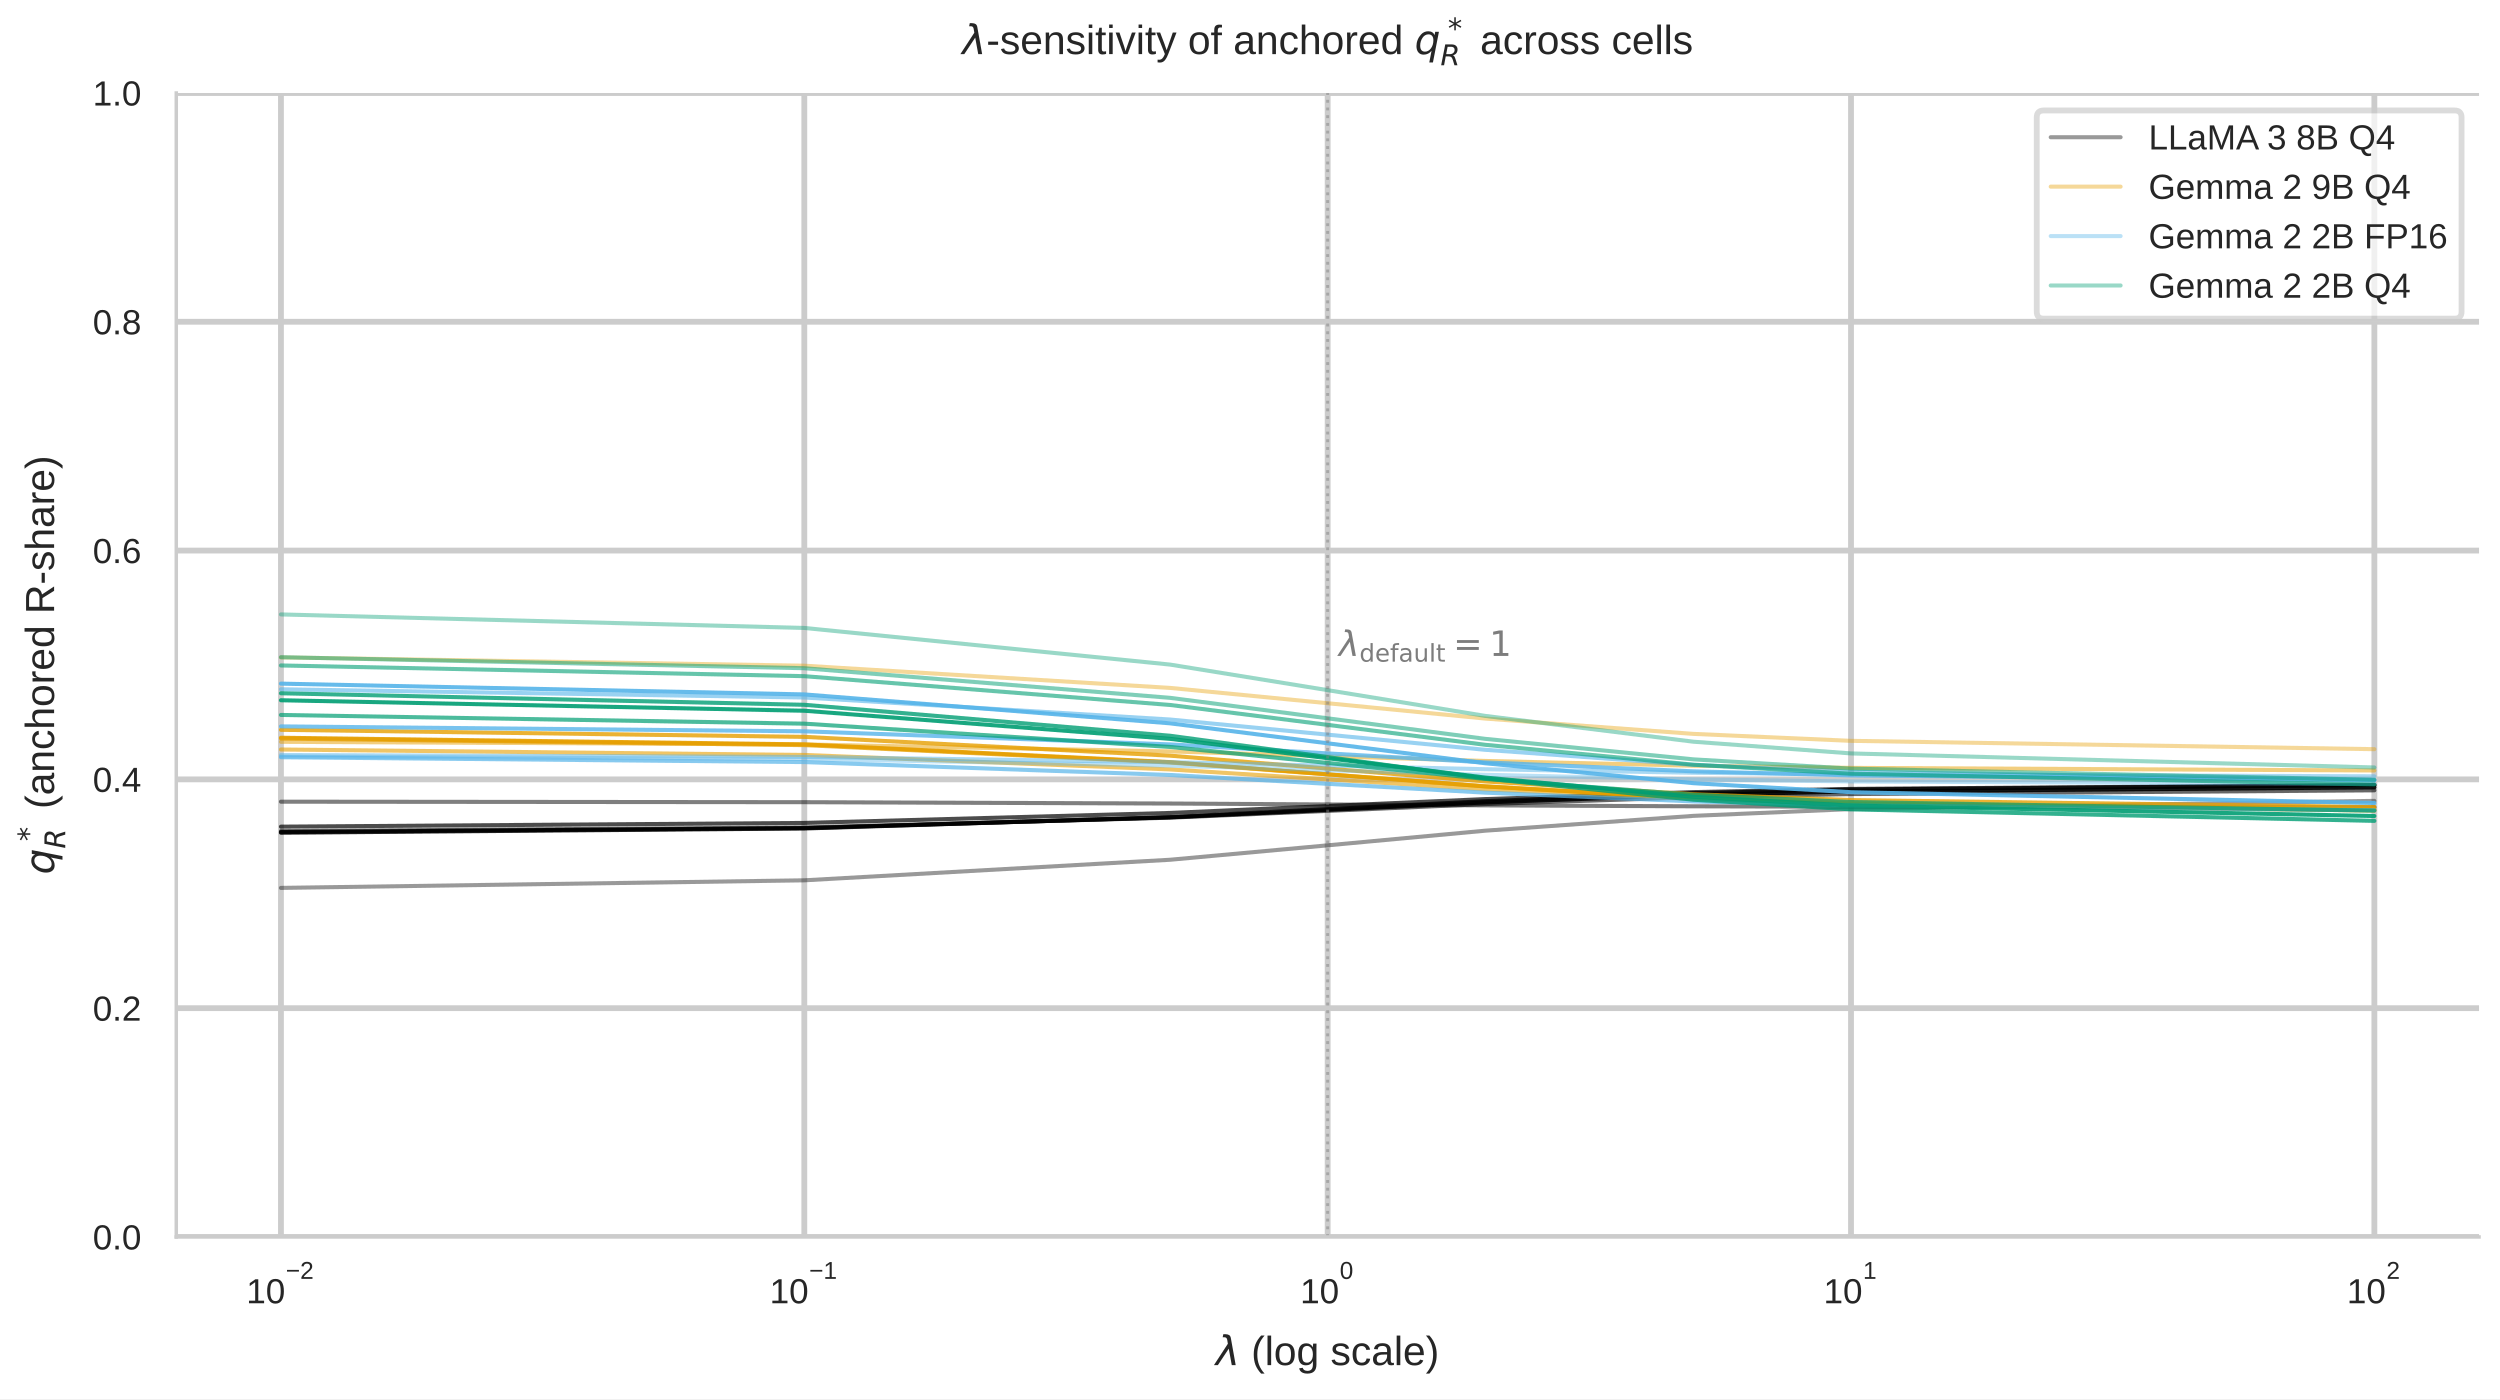
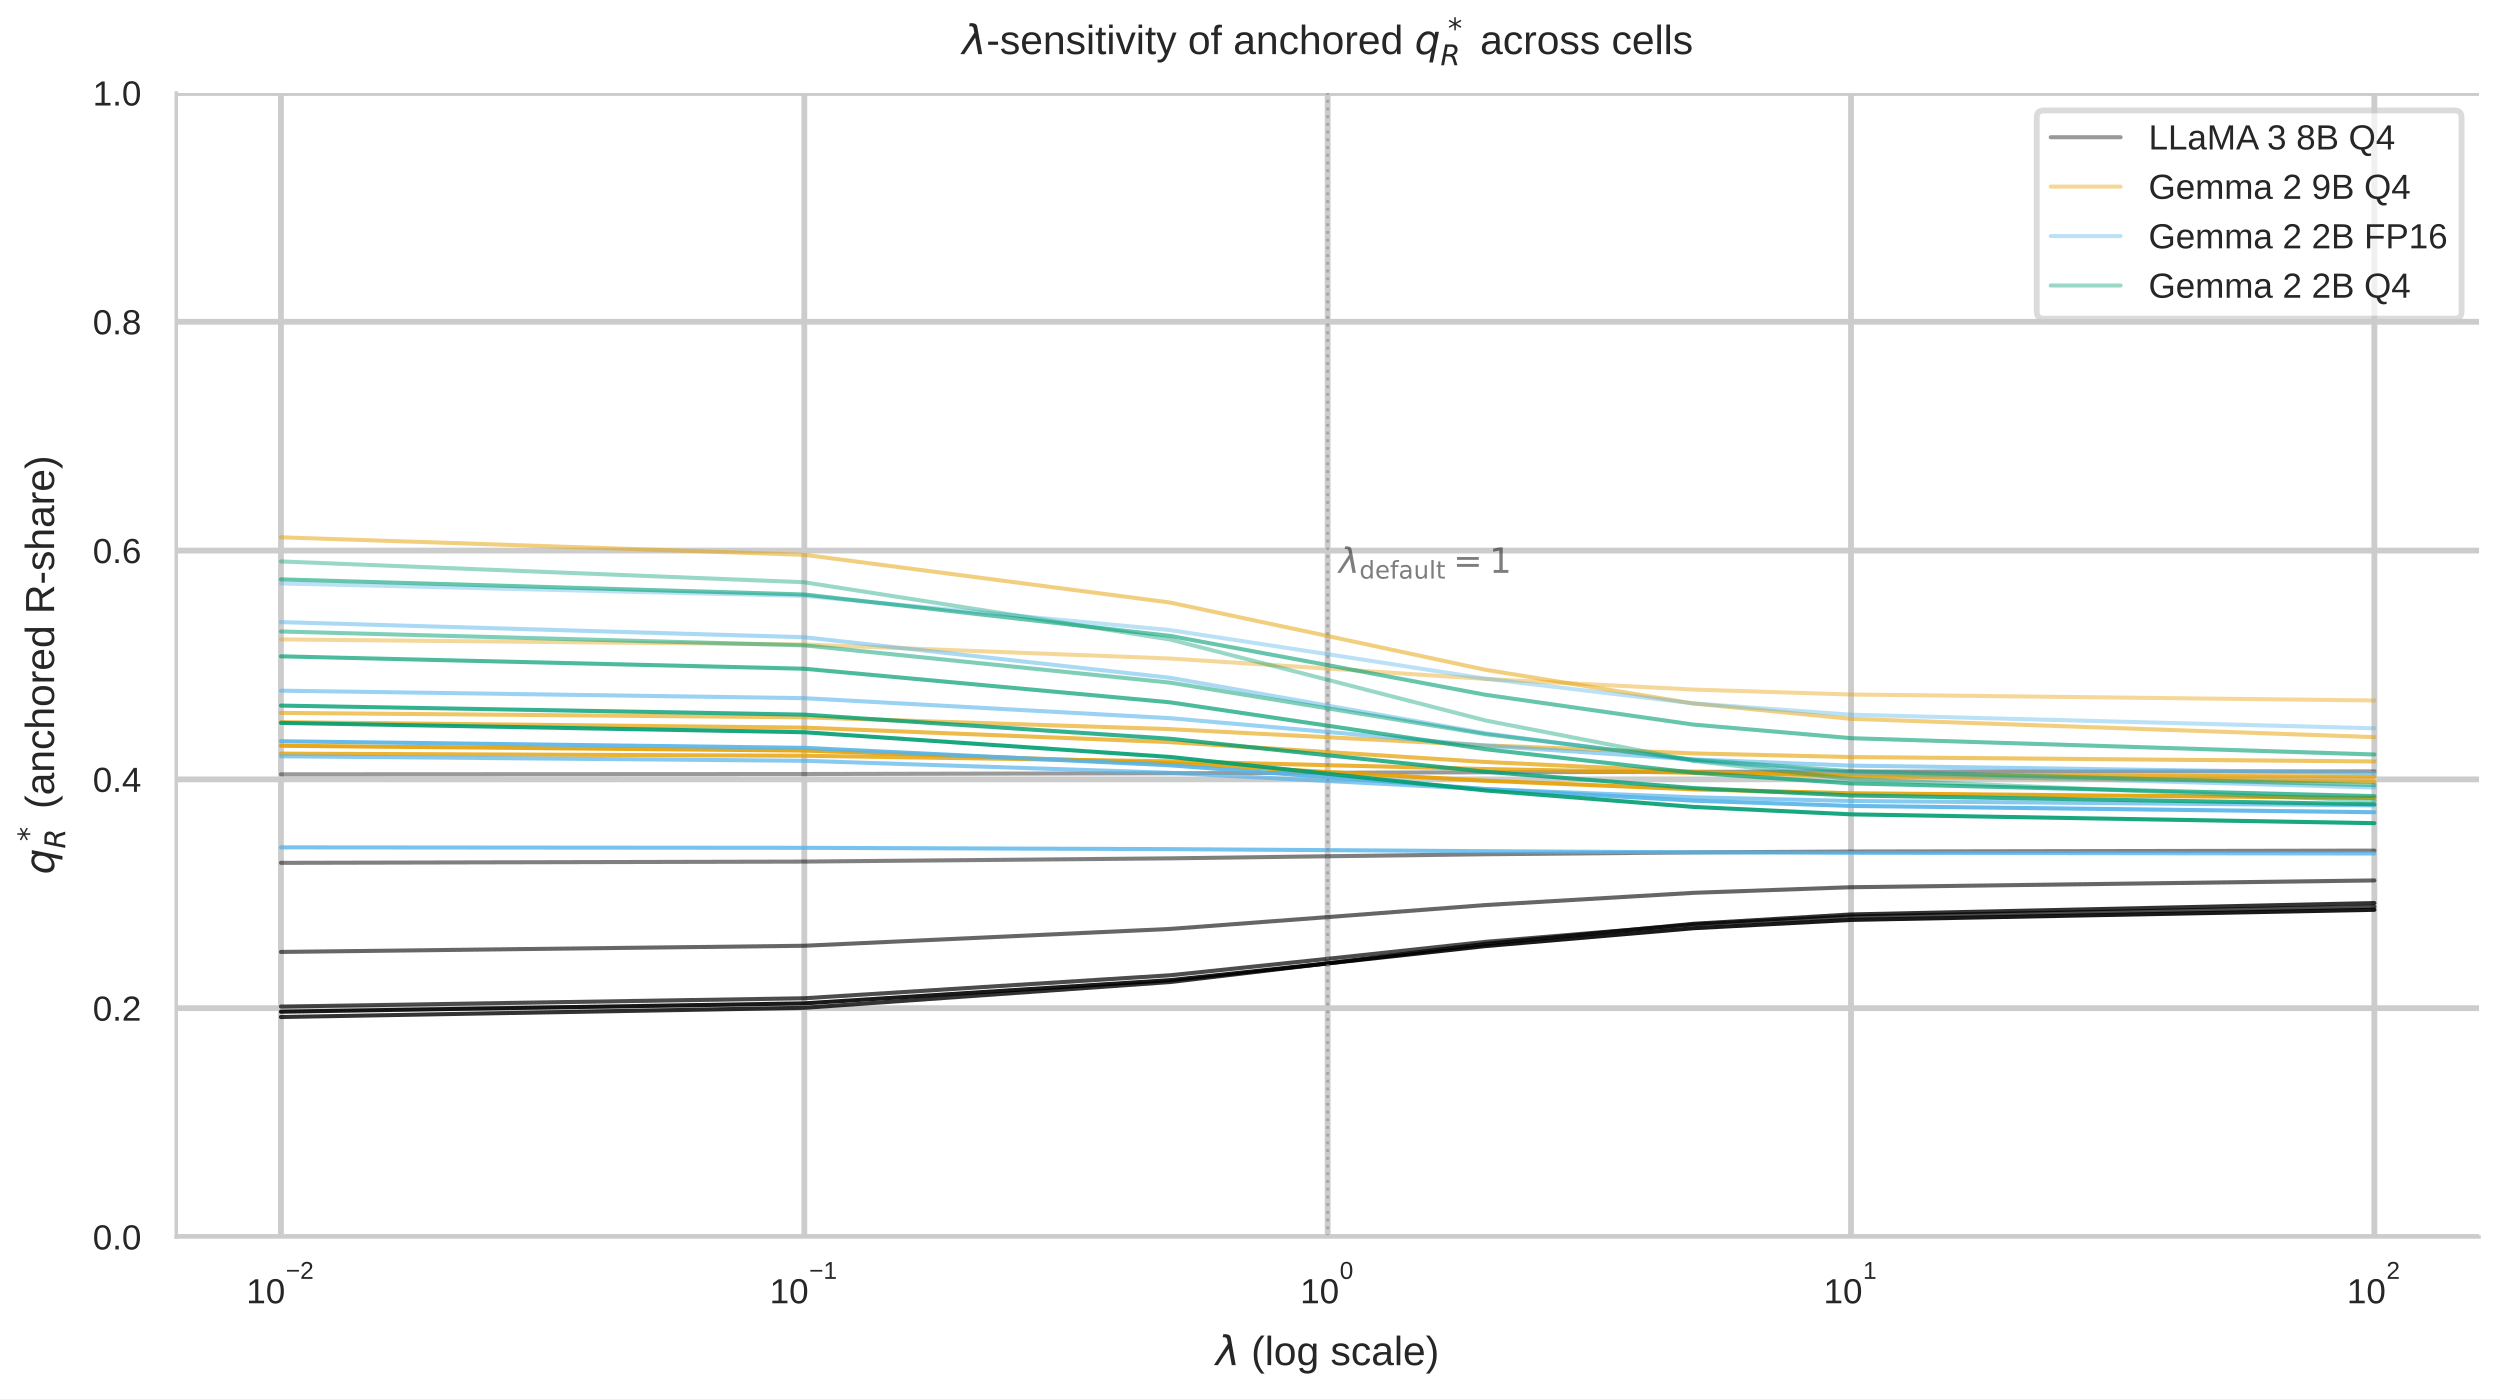
<svg xmlns="http://www.w3.org/2000/svg" width="429.303pt" height="240.251pt" viewBox="0 0 429.303 240.251" version="1.1">
  <defs>
    <style type="text/css">*{stroke-linejoin: round; stroke-linecap: butt}</style>
  </defs>
  <g id="figure_1">
    <g id="patch_1">
      <path d="M 0 240.251  L 429.303 240.251  L 429.303 0  L 0 0  z " style="fill: #ffffff" />
    </g>
    <g id="axes_1">
      <g id="patch_2">
        <path d="M 30.27 212.411  L 425.703 212.411  L 425.703 15.97  L 30.27 15.97  z " style="fill: #ffffff" />
      </g>
      <g id="matplotlib.axis_1">
        <g id="xtick_1">
          <g id="line2d_1">
-             <path d="M 48.244 212.411  L 48.244 15.97  " clip-path="url(#p6f30047819)" style="fill: none; stroke: #cccccc; stroke-linecap: round" />
+             <path d="M 48.244 212.411  L 48.244 15.97  " clip-path="url(#p4bc703d534)" style="fill: none; stroke: #cccccc; stroke-linecap: round" />
          </g>
          <g id="text_1">
            <g style="fill: #262626" transform="translate(42.30423 224.5984)">
              <text>
                <tspan x="0" y="-0.8" style="font-size: 6px; font-family: 'Arial'; fill: #262626">1</tspan>
                <tspan x="3.337" y="-0.8" style="font-size: 6px; font-family: 'Arial'; fill: #262626">0</tspan>
                <tspan x="6.778" y="-4.981" style="font-size: 4.2px; font-family: 'Arial'; fill: #262626">−</tspan>
                <tspan x="9.231" y="-4.981" style="font-size: 4.2px; font-family: 'Arial'; fill: #262626">2</tspan>
              </text>
            </g>
          </g>
        </g>
        <g id="xtick_2">
          <g id="line2d_2">
-             <path d="M 138.115 212.411  L 138.115 15.97  " clip-path="url(#p6f30047819)" style="fill: none; stroke: #cccccc; stroke-linecap: round" />
+             <path d="M 138.115 212.411  L 138.115 15.97  " clip-path="url(#p4bc703d534)" style="fill: none; stroke: #cccccc; stroke-linecap: round" />
          </g>
          <g id="text_2">
            <g style="fill: #262626" transform="translate(132.1754 224.5984)">
              <text>
                <tspan x="0" y="-0.8" style="font-size: 6px; font-family: 'Arial'; fill: #262626">1</tspan>
                <tspan x="3.337" y="-0.8" style="font-size: 6px; font-family: 'Arial'; fill: #262626">0</tspan>
                <tspan x="6.778" y="-4.981" style="font-size: 4.2px; font-family: 'Arial'; fill: #262626">−</tspan>
                <tspan x="9.231" y="-4.981" style="font-size: 4.2px; font-family: 'Arial'; fill: #262626">1</tspan>
              </text>
            </g>
          </g>
        </g>
        <g id="xtick_3">
          <g id="line2d_3">
-             <path d="M 227.987 212.411  L 227.987 15.97  " clip-path="url(#p6f30047819)" style="fill: none; stroke: #cccccc; stroke-linecap: round" />
+             <path d="M 227.987 212.411  L 227.987 15.97  " clip-path="url(#p4bc703d534)" style="fill: none; stroke: #cccccc; stroke-linecap: round" />
          </g>
          <g id="text_3">
            <g style="fill: #262626" transform="translate(223.2765 224.5984)">
              <text>
                <tspan x="0" y="-0.8" style="font-size: 6px; font-family: 'Arial'; fill: #262626">1</tspan>
                <tspan x="3.337" y="-0.8" style="font-size: 6px; font-family: 'Arial'; fill: #262626">0</tspan>
                <tspan x="6.778" y="-4.981" style="font-size: 4.2px; font-family: 'Arial'; fill: #262626">0</tspan>
              </text>
            </g>
          </g>
        </g>
        <g id="xtick_4">
          <g id="line2d_4">
-             <path d="M 317.858 212.411  L 317.858 15.97  " clip-path="url(#p6f30047819)" style="fill: none; stroke: #cccccc; stroke-linecap: round" />
+             <path d="M 317.858 212.411  L 317.858 15.97  " clip-path="url(#p4bc703d534)" style="fill: none; stroke: #cccccc; stroke-linecap: round" />
          </g>
          <g id="text_4">
            <g style="fill: #262626" transform="translate(313.1477 224.5984)">
              <text>
                <tspan x="0" y="-0.8" style="font-size: 6px; font-family: 'Arial'; fill: #262626">1</tspan>
                <tspan x="3.337" y="-0.8" style="font-size: 6px; font-family: 'Arial'; fill: #262626">0</tspan>
                <tspan x="6.778" y="-4.981" style="font-size: 4.2px; font-family: 'Arial'; fill: #262626">1</tspan>
              </text>
            </g>
          </g>
        </g>
        <g id="xtick_5">
          <g id="line2d_5">
-             <path d="M 407.729 212.411  L 407.729 15.97  " clip-path="url(#p6f30047819)" style="fill: none; stroke: #cccccc; stroke-linecap: round" />
+             <path d="M 407.729 212.411  L 407.729 15.97  " clip-path="url(#p4bc703d534)" style="fill: none; stroke: #cccccc; stroke-linecap: round" />
          </g>
          <g id="text_5">
            <g style="fill: #262626" transform="translate(403.0188 224.5984)">
              <text>
                <tspan x="0" y="-0.8" style="font-size: 6px; font-family: 'Arial'; fill: #262626">1</tspan>
                <tspan x="3.337" y="-0.8" style="font-size: 6px; font-family: 'Arial'; fill: #262626">0</tspan>
                <tspan x="6.778" y="-4.981" style="font-size: 4.2px; font-family: 'Arial'; fill: #262626">2</tspan>
              </text>
            </g>
          </g>
        </g>
        <g id="xtick_6" />
        <g id="xtick_7" />
        <g id="xtick_8" />
        <g id="xtick_9" />
        <g id="xtick_10" />
        <g id="xtick_11" />
        <g id="xtick_12" />
        <g id="xtick_13" />
        <g id="xtick_14" />
        <g id="xtick_15" />
        <g id="xtick_16" />
        <g id="xtick_17" />
        <g id="xtick_18" />
        <g id="xtick_19" />
        <g id="xtick_20" />
        <g id="xtick_21" />
        <g id="xtick_22" />
        <g id="xtick_23" />
        <g id="xtick_24" />
        <g id="xtick_25" />
        <g id="xtick_26" />
        <g id="xtick_27" />
        <g id="xtick_28" />
        <g id="xtick_29" />
        <g id="xtick_30" />
        <g id="xtick_31" />
        <g id="xtick_32" />
        <g id="xtick_33" />
        <g id="xtick_34" />
        <g id="xtick_35" />
        <g id="xtick_36" />
        <g id="xtick_37" />
        <g id="xtick_38" />
        <g id="xtick_39" />
        <g id="xtick_40" />
        <g id="text_6">
          <g style="fill: #262626" transform="translate(208.7715 235.1109)">
            <text>
              <tspan x="0" y="-0.688" style="font-style: oblique; font-size: 7px; font-family: 'DejaVu Sans'; fill: #262626">λ</tspan>
              <tspan x="4.143" y="-0.688" style="font-size: 7px; font-family: 'Arial'; fill: #262626"> </tspan>
              <tspan x="6.087" y="-0.688" style="font-size: 7px; font-family: 'Arial'; fill: #262626">(</tspan>
              <tspan x="8.418" y="-0.688" style="font-size: 7px; font-family: 'Arial'; fill: #262626">l</tspan>
              <tspan x="9.974" y="-0.688" style="font-size: 7px; font-family: 'Arial'; fill: #262626">o</tspan>
              <tspan x="13.867" y="-0.688" style="font-size: 7px; font-family: 'Arial'; fill: #262626">g</tspan>
              <tspan x="17.76" y="-0.688" style="font-size: 7px; font-family: 'Arial'; fill: #262626"> </tspan>
              <tspan x="19.705" y="-0.688" style="font-size: 7px; font-family: 'Arial'; fill: #262626">s</tspan>
              <tspan x="23.205" y="-0.688" style="font-size: 7px; font-family: 'Arial'; fill: #262626">c</tspan>
              <tspan x="26.705" y="-0.688" style="font-size: 7px; font-family: 'Arial'; fill: #262626">a</tspan>
              <tspan x="30.598" y="-0.688" style="font-size: 7px; font-family: 'Arial'; fill: #262626">l</tspan>
              <tspan x="32.153" y="-0.688" style="font-size: 7px; font-family: 'Arial'; fill: #262626">e</tspan>
              <tspan x="36.046" y="-0.688" style="font-size: 7px; font-family: 'Arial'; fill: #262626">)</tspan>
            </text>
          </g>
        </g>
      </g>
      <g id="matplotlib.axis_2">
        <g id="ytick_1">
          <g id="line2d_6">
-             <path d="M 30.27 212.411  L 425.703 212.411  " clip-path="url(#p6f30047819)" style="fill: none; stroke: #cccccc; stroke-linecap: round" />
+             <path d="M 30.27 212.411  L 425.703 212.411  " clip-path="url(#p4bc703d534)" style="fill: none; stroke: #cccccc; stroke-linecap: round" />
          </g>
          <g id="text_7">
            <text style="font-size: 6px; font-family: 'Arial', 'DejaVu Sans'; text-anchor: end; fill: #262626" x="24.27" y="214.558" transform="rotate(-0 24.27 214.5583)">0.0</text>
          </g>
        </g>
        <g id="ytick_2">
          <g id="line2d_7">
-             <path d="M 30.27 173.123  L 425.703 173.123  " clip-path="url(#p6f30047819)" style="fill: none; stroke: #cccccc; stroke-linecap: round" />
+             <path d="M 30.27 173.123  L 425.703 173.123  " clip-path="url(#p4bc703d534)" style="fill: none; stroke: #cccccc; stroke-linecap: round" />
          </g>
          <g id="text_8">
            <text style="font-size: 6px; font-family: 'Arial', 'DejaVu Sans'; text-anchor: end; fill: #262626" x="24.27" y="175.27" transform="rotate(-0 24.27 175.2701)">0.2</text>
          </g>
        </g>
        <g id="ytick_3">
          <g id="line2d_8">
-             <path d="M 30.27 133.835  L 425.703 133.835  " clip-path="url(#p6f30047819)" style="fill: none; stroke: #cccccc; stroke-linecap: round" />
+             <path d="M 30.27 133.835  L 425.703 133.835  " clip-path="url(#p4bc703d534)" style="fill: none; stroke: #cccccc; stroke-linecap: round" />
          </g>
          <g id="text_9">
            <text style="font-size: 6px; font-family: 'Arial', 'DejaVu Sans'; text-anchor: end; fill: #262626" x="24.27" y="135.982" transform="rotate(-0 24.27 135.9819)">0.4</text>
          </g>
        </g>
        <g id="ytick_4">
          <g id="line2d_9">
-             <path d="M 30.27 94.546  L 425.703 94.546  " clip-path="url(#p6f30047819)" style="fill: none; stroke: #cccccc; stroke-linecap: round" />
+             <path d="M 30.27 94.546  L 425.703 94.546  " clip-path="url(#p4bc703d534)" style="fill: none; stroke: #cccccc; stroke-linecap: round" />
          </g>
          <g id="text_10">
            <text style="font-size: 6px; font-family: 'Arial', 'DejaVu Sans'; text-anchor: end; fill: #262626" x="24.27" y="96.694" transform="rotate(-0 24.27 96.69372)">0.6</text>
          </g>
        </g>
        <g id="ytick_5">
          <g id="line2d_10">
-             <path d="M 30.27 55.258  L 425.703 55.258  " clip-path="url(#p6f30047819)" style="fill: none; stroke: #cccccc; stroke-linecap: round" />
+             <path d="M 30.27 55.258  L 425.703 55.258  " clip-path="url(#p4bc703d534)" style="fill: none; stroke: #cccccc; stroke-linecap: round" />
          </g>
          <g id="text_11">
            <text style="font-size: 6px; font-family: 'Arial', 'DejaVu Sans'; text-anchor: end; fill: #262626" x="24.27" y="57.406" transform="rotate(-0 24.27 57.40553)">0.8</text>
          </g>
        </g>
        <g id="ytick_6">
          <g id="line2d_11">
-             <path d="M 30.27 15.97  L 425.703 15.97  " clip-path="url(#p6f30047819)" style="fill: none; stroke: #cccccc; stroke-linecap: round" />
+             <path d="M 30.27 15.97  L 425.703 15.97  " clip-path="url(#p4bc703d534)" style="fill: none; stroke: #cccccc; stroke-linecap: round" />
          </g>
          <g id="text_12">
            <text style="font-size: 6px; font-family: 'Arial', 'DejaVu Sans'; text-anchor: end; fill: #262626" x="24.27" y="18.117" transform="rotate(-0 24.27 18.11734)">1.0</text>
          </g>
        </g>
        <g id="text_13">
          <g style="fill: #262626" transform="translate(9.97 150.1705) rotate(-90)">
            <text>
              <tspan x="0" y="-0.678" style="font-style: oblique; font-size: 7px; font-family: 'DejaVu Sans'; fill: #262626">q</tspan>
              <tspan x="5.724" y="-3.358" style="font-size: 4.9px; font-family: 'DejaVu Sans'; fill: #262626">*</tspan>
              <tspan x="4.443" y="1.236" style="font-style: oblique; font-size: 4.9px; font-family: 'DejaVu Sans'; fill: #262626">R</tspan>
              <tspan x="9.32" y="-0.678" style="font-size: 7px; font-family: 'Arial'; fill: #262626"> </tspan>
              <tspan x="11.265" y="-0.678" style="font-size: 7px; font-family: 'Arial'; fill: #262626">(</tspan>
              <tspan x="13.596" y="-0.678" style="font-size: 7px; font-family: 'Arial'; fill: #262626">a</tspan>
              <tspan x="17.489" y="-0.678" style="font-size: 7px; font-family: 'Arial'; fill: #262626">n</tspan>
              <tspan x="21.382" y="-0.678" style="font-size: 7px; font-family: 'Arial'; fill: #262626">c</tspan>
              <tspan x="24.882" y="-0.678" style="font-size: 7px; font-family: 'Arial'; fill: #262626">h</tspan>
              <tspan x="28.775" y="-0.678" style="font-size: 7px; font-family: 'Arial'; fill: #262626">o</tspan>
              <tspan x="32.668" y="-0.678" style="font-size: 7px; font-family: 'Arial'; fill: #262626">r</tspan>
              <tspan x="34.999" y="-0.678" style="font-size: 7px; font-family: 'Arial'; fill: #262626">e</tspan>
              <tspan x="38.892" y="-0.678" style="font-size: 7px; font-family: 'Arial'; fill: #262626">d</tspan>
              <tspan x="42.785" y="-0.678" style="font-size: 7px; font-family: 'Arial'; fill: #262626"> </tspan>
              <tspan x="44.73" y="-0.678" style="font-size: 7px; font-family: 'Arial'; fill: #262626">R</tspan>
              <tspan x="49.785" y="-0.678" style="font-size: 7px; font-family: 'Arial'; fill: #262626">-</tspan>
              <tspan x="52.116" y="-0.678" style="font-size: 7px; font-family: 'Arial'; fill: #262626">s</tspan>
              <tspan x="55.616" y="-0.678" style="font-size: 7px; font-family: 'Arial'; fill: #262626">h</tspan>
              <tspan x="59.509" y="-0.678" style="font-size: 7px; font-family: 'Arial'; fill: #262626">a</tspan>
              <tspan x="63.402" y="-0.678" style="font-size: 7px; font-family: 'Arial'; fill: #262626">r</tspan>
              <tspan x="65.733" y="-0.678" style="font-size: 7px; font-family: 'Arial'; fill: #262626">e</tspan>
              <tspan x="69.626" y="-0.678" style="font-size: 7px; font-family: 'Arial'; fill: #262626">)</tspan>
            </text>
          </g>
        </g>
      </g>
      <g id="line2d_12">
-         <path d="M 48.244 152.471  L 138.115 151.169  L 200.933 147.637  L 227.987 145.16  L 255.04 142.646  L 290.804 140.1  L 317.858 138.934  L 407.729 137.526  " clip-path="url(#p6f30047819)" style="fill: none; stroke: #000000; stroke-opacity: 0.4; stroke-width: 0.7; stroke-linecap: round" />
+         <path d="M 48.244 132.967  L 138.115 132.916  L 200.933 132.785  L 227.987 132.699  L 255.04 132.615  L 290.804 132.534  L 317.858 132.498  L 407.729 132.456  " clip-path="url(#p4bc703d534)" style="fill: none; stroke: #000000; stroke-opacity: 0.4; stroke-width: 0.7; stroke-linecap: round" />
      </g>
      <g id="line2d_13">
-         <path d="M 48.244 137.666  L 138.115 137.752  L 200.933 137.983  L 227.987 138.141  L 255.04 138.3  L 290.804 138.458  L 317.858 138.53  L 407.729 138.616  " clip-path="url(#p6f30047819)" style="fill: none; stroke: #000000; stroke-opacity: 0.5; stroke-width: 0.7; stroke-linecap: round" />
+         <path d="M 48.244 148.169  L 138.115 147.952  L 200.933 147.396  L 227.987 147.036  L 255.04 146.694  L 290.804 146.371  L 317.858 146.23  L 407.729 146.067  " clip-path="url(#p4bc703d534)" style="fill: none; stroke: #000000; stroke-opacity: 0.5; stroke-width: 0.7; stroke-linecap: round" />
      </g>
      <g id="line2d_14">
-         <path d="M 48.244 142.721  L 138.115 142.093  L 200.933 140.408  L 227.987 139.243  L 255.04 138.072  L 290.804 136.895  L 317.858 136.359  L 407.729 135.714  " clip-path="url(#p6f30047819)" style="fill: none; stroke: #000000; stroke-opacity: 0.6; stroke-width: 0.7; stroke-linecap: round" />
+         <path d="M 48.244 163.467  L 138.115 162.405  L 200.933 159.516  L 227.987 157.484  L 255.04 155.418  L 290.804 153.318  L 317.858 152.354  L 407.729 151.189  " clip-path="url(#p4bc703d534)" style="fill: none; stroke: #000000; stroke-opacity: 0.6; stroke-width: 0.7; stroke-linecap: round" />
      </g>
      <g id="line2d_15">
-         <path d="M 48.244 141.956  L 138.115 141.316  L 200.933 139.599  L 227.987 138.411  L 255.04 137.218  L 290.804 136.02  L 317.858 135.474  L 407.729 134.817  " clip-path="url(#p6f30047819)" style="fill: none; stroke: #000000; stroke-opacity: 0.7; stroke-width: 0.7; stroke-linecap: round" />
+         <path d="M 48.244 172.851  L 138.115 171.423  L 200.933 167.475  L 227.987 164.649  L 255.04 161.74  L 290.804 158.755  L 317.858 157.375  L 407.729 155.702  " clip-path="url(#p4bc703d534)" style="fill: none; stroke: #000000; stroke-opacity: 0.7; stroke-width: 0.7; stroke-linecap: round" />
      </g>
      <g id="line2d_16">
-         <path d="M 48.244 143  L 138.115 142.268  L 200.933 140.304  L 227.987 138.944  L 255.04 137.577  L 290.804 136.202  L 317.858 135.575  L 407.729 134.821  " clip-path="url(#p6f30047819)" style="fill: none; stroke: #000000; stroke-opacity: 0.8; stroke-width: 0.7; stroke-linecap: round" />
+         <path d="M 48.244 174.643  L 138.115 173.06  L 200.933 168.634  L 227.987 165.426  L 255.04 162.09  L 290.804 158.636  L 317.858 157.03  L 407.729 155.073  " clip-path="url(#p4bc703d534)" style="fill: none; stroke: #000000; stroke-opacity: 0.8; stroke-width: 0.7; stroke-linecap: round" />
      </g>
      <g id="line2d_17">
-         <path d="M 48.244 142.885  L 138.115 142.197  L 200.933 140.353  L 227.987 139.076  L 255.04 137.793  L 290.804 136.504  L 317.858 135.916  L 407.729 135.209  " clip-path="url(#p6f30047819)" style="fill: none; stroke: #000000; stroke-opacity: 0.9; stroke-width: 0.7; stroke-linecap: round" />
+         <path d="M 48.244 173.73  L 138.115 172.297  L 200.933 168.312  L 227.987 165.44  L 255.04 162.465  L 290.804 159.394  L 317.858 157.968  L 407.729 156.232  " clip-path="url(#p4bc703d534)" style="fill: none; stroke: #000000; stroke-opacity: 0.9; stroke-width: 0.7; stroke-linecap: round" />
      </g>
      <g id="line2d_18">
-         <path d="M 48.244 112.887  L 138.115 114.313  L 200.933 118.129  L 227.987 120.76  L 255.04 123.394  L 290.804 126.025  L 317.858 127.219  L 407.729 128.649  " clip-path="url(#p6f30047819)" style="fill: none; stroke: #e69f00; stroke-opacity: 0.4; stroke-width: 0.7; stroke-linecap: round" />
+         <path d="M 48.244 109.8  L 138.115 110.672  L 200.933 113.083  L 227.987 114.81  L 255.04 116.589  L 290.804 118.416  L 317.858 119.261  L 407.729 120.287  " clip-path="url(#p4bc703d534)" style="fill: none; stroke: #e69f00; stroke-opacity: 0.4; stroke-width: 0.7; stroke-linecap: round" />
      </g>
      <g id="line2d_19">
-         <path d="M 48.244 127.386  L 138.115 127.835  L 200.933 129.031  L 227.987 129.852  L 255.04 130.672  L 290.804 131.491  L 317.858 131.862  L 407.729 132.308  " clip-path="url(#p6f30047819)" style="fill: none; stroke: #e69f00; stroke-opacity: 0.5; stroke-width: 0.7; stroke-linecap: round" />
+         <path d="M 48.244 92.266  L 138.115 95.273  L 200.933 103.472  L 227.987 109.219  L 255.04 115.012  L 290.804 120.812  L 317.858 123.44  L 407.729 126.578  " clip-path="url(#p4bc703d534)" style="fill: none; stroke: #e69f00; stroke-opacity: 0.5; stroke-width: 0.7; stroke-linecap: round" />
      </g>
      <g id="line2d_20">
-         <path d="M 48.244 128.705  L 138.115 129.641  L 200.933 132.13  L 227.987 133.837  L 255.04 135.538  L 290.804 137.233  L 317.858 138.001  L 407.729 138.92  " clip-path="url(#p6f30047819)" style="fill: none; stroke: #e69f00; stroke-opacity: 0.6; stroke-width: 0.7; stroke-linecap: round" />
+         <path d="M 48.244 122.417  L 138.115 123.18  L 200.933 125.211  L 227.987 126.604  L 255.04 127.993  L 290.804 129.377  L 317.858 130.005  L 407.729 130.757  " clip-path="url(#p4bc703d534)" style="fill: none; stroke: #e69f00; stroke-opacity: 0.6; stroke-width: 0.7; stroke-linecap: round" />
      </g>
      <g id="line2d_21">
-         <path d="M 48.244 126.836  L 138.115 127.956  L 200.933 130.94  L 227.987 132.987  L 255.04 135.027  L 290.804 137.059  L 317.858 137.98  L 407.729 139.081  " clip-path="url(#p6f30047819)" style="fill: none; stroke: #e69f00; stroke-opacity: 0.7; stroke-width: 0.7; stroke-linecap: round" />
+         <path d="M 48.244 124.009  L 138.115 124.947  L 200.933 127.442  L 227.987 129.149  L 255.04 130.848  L 290.804 132.539  L 317.858 133.305  L 407.729 134.221  " clip-path="url(#p4bc703d534)" style="fill: none; stroke: #e69f00; stroke-opacity: 0.7; stroke-width: 0.7; stroke-linecap: round" />
      </g>
      <g id="line2d_22">
-         <path d="M 48.244 125.326  L 138.115 126.537  L 200.933 129.765  L 227.987 131.981  L 255.04 134.191  L 290.804 136.392  L 317.858 137.389  L 407.729 138.582  " clip-path="url(#p6f30047819)" style="fill: none; stroke: #e69f00; stroke-opacity: 0.8; stroke-width: 0.7; stroke-linecap: round" />
+         <path d="M 48.244 129.416  L 138.115 129.777  L 200.933 130.741  L 227.987 131.401  L 255.04 132.06  L 290.804 132.717  L 317.858 133.015  L 407.729 133.372  " clip-path="url(#p4bc703d534)" style="fill: none; stroke: #e69f00; stroke-opacity: 0.8; stroke-width: 0.7; stroke-linecap: round" />
      </g>
      <g id="line2d_23">
-         <path d="M 48.244 126.688  L 138.115 127.83  L 200.933 130.874  L 227.987 132.962  L 255.04 135.044  L 290.804 137.118  L 317.858 138.058  L 407.729 139.182  " clip-path="url(#p6f30047819)" style="fill: none; stroke: #e69f00; stroke-opacity: 0.9; stroke-width: 0.7; stroke-linecap: round" />
+         <path d="M 48.244 128.065  L 138.115 128.889  L 200.933 131.078  L 227.987 132.576  L 255.04 134.067  L 290.804 135.55  L 317.858 136.221  L 407.729 137.025  " clip-path="url(#p4bc703d534)" style="fill: none; stroke: #e69f00; stroke-opacity: 0.9; stroke-width: 0.7; stroke-linecap: round" />
      </g>
      <g id="line2d_24">
-         <path d="M 48.244 129.907  L 138.115 130.337  L 200.933 131.482  L 227.987 132.269  L 255.04 133.054  L 290.804 133.837  L 317.858 134.193  L 407.729 134.619  " clip-path="url(#p6f30047819)" style="fill: none; stroke: #56b4e9; stroke-opacity: 0.4; stroke-width: 0.7; stroke-linecap: round" />
+         <path d="M 48.244 100.186  L 138.115 102.333  L 200.933 108.201  L 227.987 112.338  L 255.04 116.54  L 290.804 120.788  L 317.858 122.729  L 407.729 125.063  " clip-path="url(#p4bc703d534)" style="fill: none; stroke: #56b4e9; stroke-opacity: 0.4; stroke-width: 0.7; stroke-linecap: round" />
      </g>
      <g id="line2d_25">
-         <path d="M 48.244 129.648  L 138.115 129.981  L 200.933 130.871  L 227.987 131.481  L 255.04 132.091  L 290.804 132.7  L 317.858 132.977  L 407.729 133.308  " clip-path="url(#p6f30047819)" style="fill: none; stroke: #56b4e9; stroke-opacity: 0.5; stroke-width: 0.7; stroke-linecap: round" />
+         <path d="M 48.244 106.825  L 138.115 109.428  L 200.933 116.391  L 227.987 121.171  L 255.04 125.918  L 290.804 130.611  L 317.858 132.72  L 407.729 135.228  " clip-path="url(#p4bc703d534)" style="fill: none; stroke: #56b4e9; stroke-opacity: 0.5; stroke-width: 0.7; stroke-linecap: round" />
      </g>
      <g id="line2d_26">
-         <path d="M 48.244 118.363  L 138.115 119.777  L 200.933 123.557  L 227.987 126.159  L 255.04 128.759  L 290.804 131.352  L 317.858 132.528  L 407.729 133.936  " clip-path="url(#p6f30047819)" style="fill: none; stroke: #56b4e9; stroke-opacity: 0.6; stroke-width: 0.7; stroke-linecap: round" />
+         <path d="M 48.244 118.605  L 138.115 119.892  L 200.933 123.329  L 227.987 125.693  L 255.04 128.054  L 290.804 130.408  L 317.858 131.475  L 407.729 132.753  " clip-path="url(#p4bc703d534)" style="fill: none; stroke: #56b4e9; stroke-opacity: 0.6; stroke-width: 0.7; stroke-linecap: round" />
      </g>
      <g id="line2d_27">
-         <path d="M 48.244 130.033  L 138.115 130.866  L 200.933 133.083  L 227.987 134.602  L 255.04 136.116  L 290.804 137.625  L 317.858 138.309  L 407.729 139.128  " clip-path="url(#p6f30047819)" style="fill: none; stroke: #56b4e9; stroke-opacity: 0.7; stroke-width: 0.7; stroke-linecap: round" />
+         <path d="M 48.244 129.866  L 138.115 130.644  L 200.933 132.708  L 227.987 134.119  L 255.04 135.521  L 290.804 136.915  L 317.858 137.546  L 407.729 138.3  " clip-path="url(#p4bc703d534)" style="fill: none; stroke: #56b4e9; stroke-opacity: 0.7; stroke-width: 0.7; stroke-linecap: round" />
      </g>
      <g id="line2d_28">
-         <path d="M 48.244 124.735  L 138.115 125.58  L 200.933 127.83  L 227.987 129.376  L 255.04 130.918  L 290.804 132.456  L 317.858 133.154  L 407.729 133.989  " clip-path="url(#p6f30047819)" style="fill: none; stroke: #56b4e9; stroke-opacity: 0.8; stroke-width: 0.7; stroke-linecap: round" />
+         <path d="M 48.244 145.51  L 138.115 145.589  L 200.933 145.815  L 227.987 145.985  L 255.04 146.167  L 290.804 146.361  L 317.858 146.453  L 407.729 146.567  " clip-path="url(#p4bc703d534)" style="fill: none; stroke: #56b4e9; stroke-opacity: 0.8; stroke-width: 0.7; stroke-linecap: round" />
      </g>
      <g id="line2d_29">
-         <path d="M 48.244 117.395  L 138.115 119.246  L 200.933 124.213  L 227.987 127.642  L 255.04 131.07  L 290.804 134.49  L 317.858 136.038  L 407.729 137.89  " clip-path="url(#p6f30047819)" style="fill: none; stroke: #56b4e9; stroke-opacity: 0.9; stroke-width: 0.7; stroke-linecap: round" />
+         <path d="M 48.244 127.29  L 138.115 128.421  L 200.933 131.419  L 227.987 133.461  L 255.04 135.486  L 290.804 137.493  L 317.858 138.398  L 407.729 139.479  " clip-path="url(#p4bc703d534)" style="fill: none; stroke: #56b4e9; stroke-opacity: 0.9; stroke-width: 0.7; stroke-linecap: round" />
      </g>
      <g id="line2d_30">
-         <path d="M 48.244 105.51  L 138.115 107.832  L 200.933 114.125  L 227.987 118.515  L 255.04 122.936  L 290.804 127.368  L 317.858 129.38  L 407.729 131.79  " clip-path="url(#p6f30047819)" style="fill: none; stroke: #009e73; stroke-opacity: 0.4; stroke-width: 0.7; stroke-linecap: round" />
+         <path d="M 48.244 96.411  L 138.115 99.989  L 200.933 109.82  L 227.987 116.741  L 255.04 123.712  L 290.804 130.659  L 317.858 133.788  L 407.729 137.505  " clip-path="url(#p4bc703d534)" style="fill: none; stroke: #009e73; stroke-opacity: 0.4; stroke-width: 0.7; stroke-linecap: round" />
      </g>
      <g id="line2d_31">
-         <path d="M 48.244 112.856  L 138.115 114.748  L 200.933 119.834  L 227.987 123.352  L 255.04 126.877  L 290.804 130.399  L 317.858 131.996  L 407.729 133.908  " clip-path="url(#p6f30047819)" style="fill: none; stroke: #009e73; stroke-opacity: 0.5; stroke-width: 0.7; stroke-linecap: round" />
+         <path d="M 48.244 108.439  L 138.115 110.82  L 200.933 117.223  L 227.987 121.646  L 255.04 126.064  L 290.804 130.458  L 317.858 132.442  L 407.729 134.809  " clip-path="url(#p4bc703d534)" style="fill: none; stroke: #009e73; stroke-opacity: 0.5; stroke-width: 0.7; stroke-linecap: round" />
      </g>
      <g id="line2d_32">
-         <path d="M 48.244 114.273  L 138.115 116.114  L 200.933 121.059  L 227.987 124.476  L 255.04 127.897  L 290.804 131.314  L 317.858 132.863  L 407.729 134.716  " clip-path="url(#p6f30047819)" style="fill: none; stroke: #009e73; stroke-opacity: 0.6; stroke-width: 0.7; stroke-linecap: round" />
+         <path d="M 48.244 99.491  L 138.115 102.088  L 200.933 109.2  L 227.987 114.216  L 255.04 119.303  L 290.804 124.429  L 317.858 126.763  L 407.729 129.561  " clip-path="url(#p4bc703d534)" style="fill: none; stroke: #009e73; stroke-opacity: 0.6; stroke-width: 0.7; stroke-linecap: round" />
      </g>
      <g id="line2d_33">
-         <path d="M 48.244 122.772  L 138.115 124.269  L 200.933 128.268  L 227.987 131.017  L 255.04 133.76  L 290.804 136.491  L 317.858 137.728  L 407.729 139.207  " clip-path="url(#p6f30047819)" style="fill: none; stroke: #009e73; stroke-opacity: 0.7; stroke-width: 0.7; stroke-linecap: round" />
+         <path d="M 48.244 112.704  L 138.115 114.837  L 200.933 120.605  L 227.987 124.62  L 255.04 128.655  L 290.804 132.693  L 317.858 134.526  L 407.729 136.719  " clip-path="url(#p4bc703d534)" style="fill: none; stroke: #009e73; stroke-opacity: 0.7; stroke-width: 0.7; stroke-linecap: round" />
      </g>
      <g id="line2d_34">
-         <path d="M 48.244 119.048  L 138.115 121.028  L 200.933 126.342  L 227.987 130.01  L 255.04 133.677  L 290.804 137.331  L 317.858 138.984  L 407.729 140.96  " clip-path="url(#p6f30047819)" style="fill: none; stroke: #009e73; stroke-opacity: 0.8; stroke-width: 0.7; stroke-linecap: round" />
+         <path d="M 48.244 121.165  L 138.115 122.719  L 200.933 126.861  L 227.987 129.699  L 255.04 132.524  L 290.804 135.329  L 317.858 136.597  L 407.729 138.111  " clip-path="url(#p4bc703d534)" style="fill: none; stroke: #009e73; stroke-opacity: 0.8; stroke-width: 0.7; stroke-linecap: round" />
      </g>
      <g id="line2d_35">
-         <path d="M 48.244 120.248  L 138.115 122.05  L 200.933 126.877  L 227.987 130.204  L 255.04 133.526  L 290.804 136.836  L 317.858 138.334  L 407.729 140.125  " clip-path="url(#p6f30047819)" style="fill: none; stroke: #009e73; stroke-opacity: 0.9; stroke-width: 0.7; stroke-linecap: round" />
+         <path d="M 48.244 124.139  L 138.115 125.741  L 200.933 129.987  L 227.987 132.878  L 255.04 135.739  L 290.804 138.568  L 317.858 139.841  L 407.729 141.358  " clip-path="url(#p4bc703d534)" style="fill: none; stroke: #009e73; stroke-opacity: 0.9; stroke-width: 0.7; stroke-linecap: round" />
      </g>
      <g id="line2d_36">
-         <path d="M 227.987 212.411  L 227.987 15.97  " clip-path="url(#p6f30047819)" style="fill: none; stroke-dasharray: 0.5,0.825; stroke-dashoffset: 0; stroke: #808080; stroke-opacity: 0.5; stroke-width: 0.5" />
+         <path d="M 227.987 212.411  L 227.987 15.97  " clip-path="url(#p4bc703d534)" style="fill: none; stroke-dasharray: 0.5,0.825; stroke-dashoffset: 0; stroke: #808080; stroke-opacity: 0.5; stroke-width: 0.5" />
      </g>
      <g id="patch_3">
        <path d="M 30.27 212.411  L 30.27 15.97  " style="fill: none; stroke: #cccccc; stroke-width: 0.6; stroke-linejoin: miter; stroke-linecap: square" />
      </g>
      <g id="patch_4">
        <path d="M 30.27 212.411  L 425.703 212.411  " style="fill: none; stroke: #cccccc; stroke-width: 0.6; stroke-linejoin: miter; stroke-linecap: square" />
      </g>
      <g id="text_14">
-         <g style="fill: #262626; opacity: 0.6" transform="translate(229.8908 113.0719)">
+         <g style="fill: #262626; opacity: 0.6" transform="translate(229.8908 98.80831)">
          <text>
            <tspan x="0" y="-0.438" style="font-style: oblique; font-size: 6px; font-family: 'DejaVu Sans'; fill: #262626; opacity: 0.6">λ</tspan>
            <tspan x="3.551" y="0.547" style="font-size: 4.2px; font-family: 'DejaVu Sans'; fill: #262626; opacity: 0.6">d</tspan>
            <tspan x="6.217" y="0.547" style="font-size: 4.2px; font-family: 'DejaVu Sans'; fill: #262626; opacity: 0.6">e</tspan>
            <tspan x="8.801" y="0.547" style="font-size: 4.2px; font-family: 'DejaVu Sans'; fill: #262626; opacity: 0.6">f</tspan>
            <tspan x="10.279" y="0.547" style="font-size: 4.2px; font-family: 'DejaVu Sans'; fill: #262626; opacity: 0.6">a</tspan>
            <tspan x="12.853" y="0.547" style="font-size: 4.2px; font-family: 'DejaVu Sans'; fill: #262626; opacity: 0.6">u</tspan>
            <tspan x="15.515" y="0.547" style="font-size: 4.2px; font-family: 'DejaVu Sans'; fill: #262626; opacity: 0.6">l</tspan>
            <tspan x="16.682" y="0.547" style="font-size: 4.2px; font-family: 'DejaVu Sans'; fill: #262626; opacity: 0.6">t</tspan>
            <tspan x="19.662" y="-0.438" style="font-size: 6px; font-family: 'DejaVu Sans'; fill: #262626; opacity: 0.6">=</tspan>
            <tspan x="25.858" y="-0.438" style="font-size: 6px; font-family: 'DejaVu Sans'; fill: #262626; opacity: 0.6">1</tspan>
          </text>
        </g>
      </g>
      <g id="text_15">
        <g style="fill: #262626" transform="translate(165.2315 9.97)">
          <text>
            <tspan x="0" y="-0.678" style="font-style: oblique; font-size: 7px; font-family: 'DejaVu Sans'; fill: #262626">λ</tspan>
            <tspan x="77.677" y="-0.678" style="font-style: oblique; font-size: 7px; font-family: 'DejaVu Sans'; fill: #262626">q</tspan>
            <tspan x="4.143" y="-0.678" style="font-size: 7px; font-family: 'Arial'; fill: #262626">-</tspan>
            <tspan x="6.474" y="-0.678" style="font-size: 7px; font-family: 'Arial'; fill: #262626">s</tspan>
            <tspan x="9.974" y="-0.678" style="font-size: 7px; font-family: 'Arial'; fill: #262626">e</tspan>
            <tspan x="13.867" y="-0.678" style="font-size: 7px; font-family: 'Arial'; fill: #262626">n</tspan>
            <tspan x="17.76" y="-0.678" style="font-size: 7px; font-family: 'Arial'; fill: #262626">s</tspan>
            <tspan x="21.26" y="-0.678" style="font-size: 7px; font-family: 'Arial'; fill: #262626">i</tspan>
            <tspan x="22.815" y="-0.678" style="font-size: 7px; font-family: 'Arial'; fill: #262626">t</tspan>
            <tspan x="24.76" y="-0.678" style="font-size: 7px; font-family: 'Arial'; fill: #262626">i</tspan>
            <tspan x="26.315" y="-0.678" style="font-size: 7px; font-family: 'Arial'; fill: #262626">v</tspan>
            <tspan x="29.815" y="-0.678" style="font-size: 7px; font-family: 'Arial'; fill: #262626">i</tspan>
            <tspan x="31.37" y="-0.678" style="font-size: 7px; font-family: 'Arial'; fill: #262626">t</tspan>
            <tspan x="33.315" y="-0.678" style="font-size: 7px; font-family: 'Arial'; fill: #262626">y</tspan>
            <tspan x="36.815" y="-0.678" style="font-size: 7px; font-family: 'Arial'; fill: #262626"> </tspan>
            <tspan x="38.76" y="-0.678" style="font-size: 7px; font-family: 'Arial'; fill: #262626">o</tspan>
            <tspan x="42.653" y="-0.678" style="font-size: 7px; font-family: 'Arial'; fill: #262626">f</tspan>
            <tspan x="44.598" y="-0.678" style="font-size: 7px; font-family: 'Arial'; fill: #262626"> </tspan>
            <tspan x="46.542" y="-0.678" style="font-size: 7px; font-family: 'Arial'; fill: #262626">a</tspan>
            <tspan x="50.436" y="-0.678" style="font-size: 7px; font-family: 'Arial'; fill: #262626">n</tspan>
            <tspan x="54.329" y="-0.678" style="font-size: 7px; font-family: 'Arial'; fill: #262626">c</tspan>
            <tspan x="57.829" y="-0.678" style="font-size: 7px; font-family: 'Arial'; fill: #262626">h</tspan>
            <tspan x="61.722" y="-0.678" style="font-size: 7px; font-family: 'Arial'; fill: #262626">o</tspan>
            <tspan x="65.615" y="-0.678" style="font-size: 7px; font-family: 'Arial'; fill: #262626">r</tspan>
            <tspan x="67.946" y="-0.678" style="font-size: 7px; font-family: 'Arial'; fill: #262626">e</tspan>
            <tspan x="71.839" y="-0.678" style="font-size: 7px; font-family: 'Arial'; fill: #262626">d</tspan>
            <tspan x="75.732" y="-0.678" style="font-size: 7px; font-family: 'Arial'; fill: #262626"> </tspan>
            <tspan x="86.997" y="-0.678" style="font-size: 7px; font-family: 'Arial'; fill: #262626"> </tspan>
            <tspan x="88.941" y="-0.678" style="font-size: 7px; font-family: 'Arial'; fill: #262626">a</tspan>
            <tspan x="92.834" y="-0.678" style="font-size: 7px; font-family: 'Arial'; fill: #262626">c</tspan>
            <tspan x="96.334" y="-0.678" style="font-size: 7px; font-family: 'Arial'; fill: #262626">r</tspan>
            <tspan x="98.666" y="-0.678" style="font-size: 7px; font-family: 'Arial'; fill: #262626">o</tspan>
            <tspan x="102.559" y="-0.678" style="font-size: 7px; font-family: 'Arial'; fill: #262626">s</tspan>
            <tspan x="106.059" y="-0.678" style="font-size: 7px; font-family: 'Arial'; fill: #262626">s</tspan>
            <tspan x="109.559" y="-0.678" style="font-size: 7px; font-family: 'Arial'; fill: #262626"> </tspan>
            <tspan x="111.503" y="-0.678" style="font-size: 7px; font-family: 'Arial'; fill: #262626">c</tspan>
            <tspan x="115.003" y="-0.678" style="font-size: 7px; font-family: 'Arial'; fill: #262626">e</tspan>
            <tspan x="118.896" y="-0.678" style="font-size: 7px; font-family: 'Arial'; fill: #262626">l</tspan>
            <tspan x="120.452" y="-0.678" style="font-size: 7px; font-family: 'Arial'; fill: #262626">l</tspan>
            <tspan x="122.007" y="-0.678" style="font-size: 7px; font-family: 'Arial'; fill: #262626">s</tspan>
            <tspan x="83.401" y="-3.358" style="font-size: 4.9px; font-family: 'DejaVu Sans'; fill: #262626">*</tspan>
            <tspan x="82.12" y="1.236" style="font-style: oblique; font-size: 4.9px; font-family: 'DejaVu Sans'; fill: #262626">R</tspan>
          </text>
        </g>
      </g>
      <g id="legend_1">
        <g id="patch_5">
          <path d="M 350.952 54.719  L 421.503 54.719  Q 422.703 54.719 422.703 53.519  L 422.703 20.17  Q 422.703 18.97 421.503 18.97  L 350.952 18.97  Q 349.752 18.97 349.752 20.17  L 349.752 53.519  Q 349.752 54.719 350.952 54.719  z " style="fill: #ffffff; opacity: 0.7; stroke: #cccccc; stroke-linejoin: miter" />
        </g>
        <g id="line2d_37">
          <path d="M 352.152 23.565  L 358.152 23.565  L 364.152 23.565  " style="fill: none; stroke: #000000; stroke-opacity: 0.4; stroke-width: 0.7; stroke-linecap: round" />
        </g>
        <g id="text_16">
          <text style="font-size: 6px; font-family: 'Arial', 'DejaVu Sans'; text-anchor: start; fill: #262626" x="368.952" y="25.665" transform="rotate(-0 368.9515 25.66469)">LLaMA 3 8B Q4</text>
        </g>
        <g id="line2d_38">
          <path d="M 352.152 32.052  L 358.152 32.052  L 364.152 32.052  " style="fill: none; stroke: #e69f00; stroke-opacity: 0.4; stroke-width: 0.7; stroke-linecap: round" />
        </g>
        <g id="text_17">
          <text style="font-size: 6px; font-family: 'Arial', 'DejaVu Sans'; text-anchor: start; fill: #262626" x="368.952" y="34.152" transform="rotate(-0 368.9515 34.15187)">Gemma 2 9B Q4</text>
        </g>
        <g id="line2d_39">
          <path d="M 352.152 40.539  L 358.152 40.539  L 364.152 40.539  " style="fill: none; stroke: #56b4e9; stroke-opacity: 0.4; stroke-width: 0.7; stroke-linecap: round" />
        </g>
        <g id="text_18">
          <text style="font-size: 6px; font-family: 'Arial', 'DejaVu Sans'; text-anchor: start; fill: #262626" x="368.952" y="42.639" transform="rotate(-0 368.9515 42.63906)">Gemma 2 2B FP16</text>
        </g>
        <g id="line2d_40">
          <path d="M 352.152 49.026  L 358.152 49.026  L 364.152 49.026  " style="fill: none; stroke: #009e73; stroke-opacity: 0.4; stroke-width: 0.7; stroke-linecap: round" />
        </g>
        <g id="text_19">
          <text style="font-size: 6px; font-family: 'Arial', 'DejaVu Sans'; text-anchor: start; fill: #262626" x="368.952" y="51.126" transform="rotate(-0 368.9515 51.12625)">Gemma 2 2B Q4</text>
        </g>
      </g>
    </g>
  </g>
  <defs>
-     <clipPath id="p6f30047819">
+     <clipPath id="p4bc703d534">
      <rect x="30.27" y="15.97" width="395.433" height="196.441" />
    </clipPath>
  </defs>
</svg>
